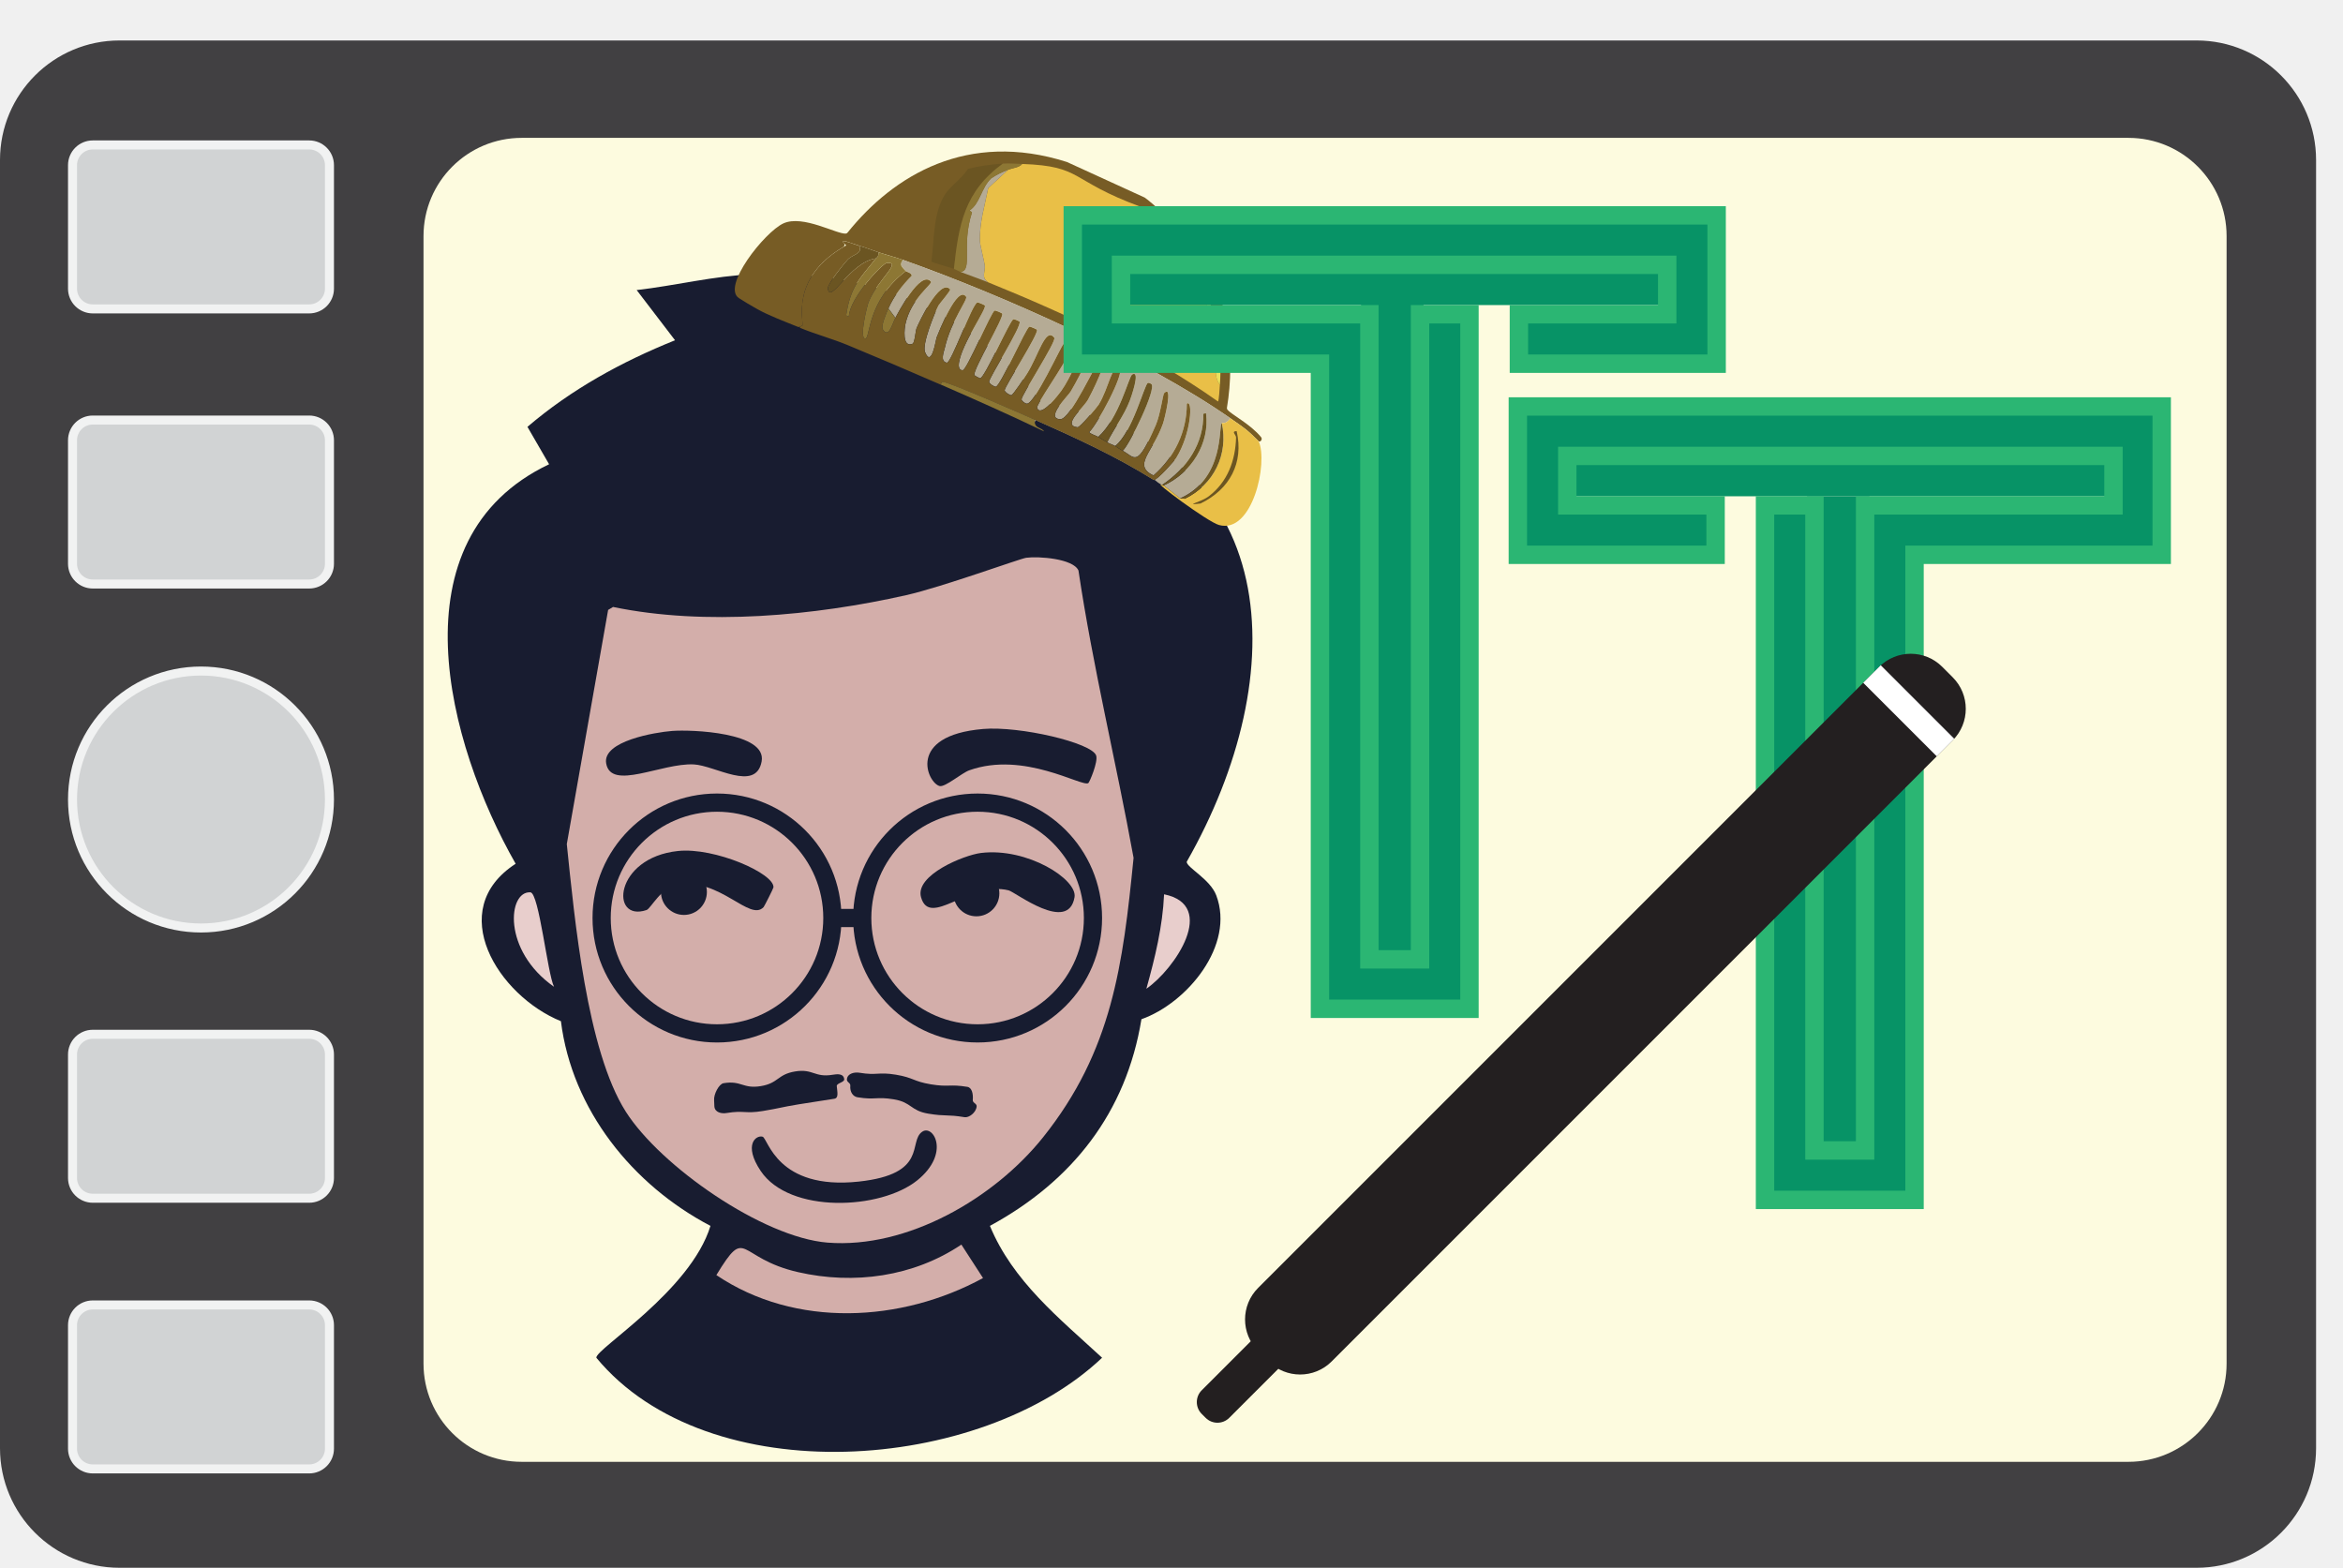
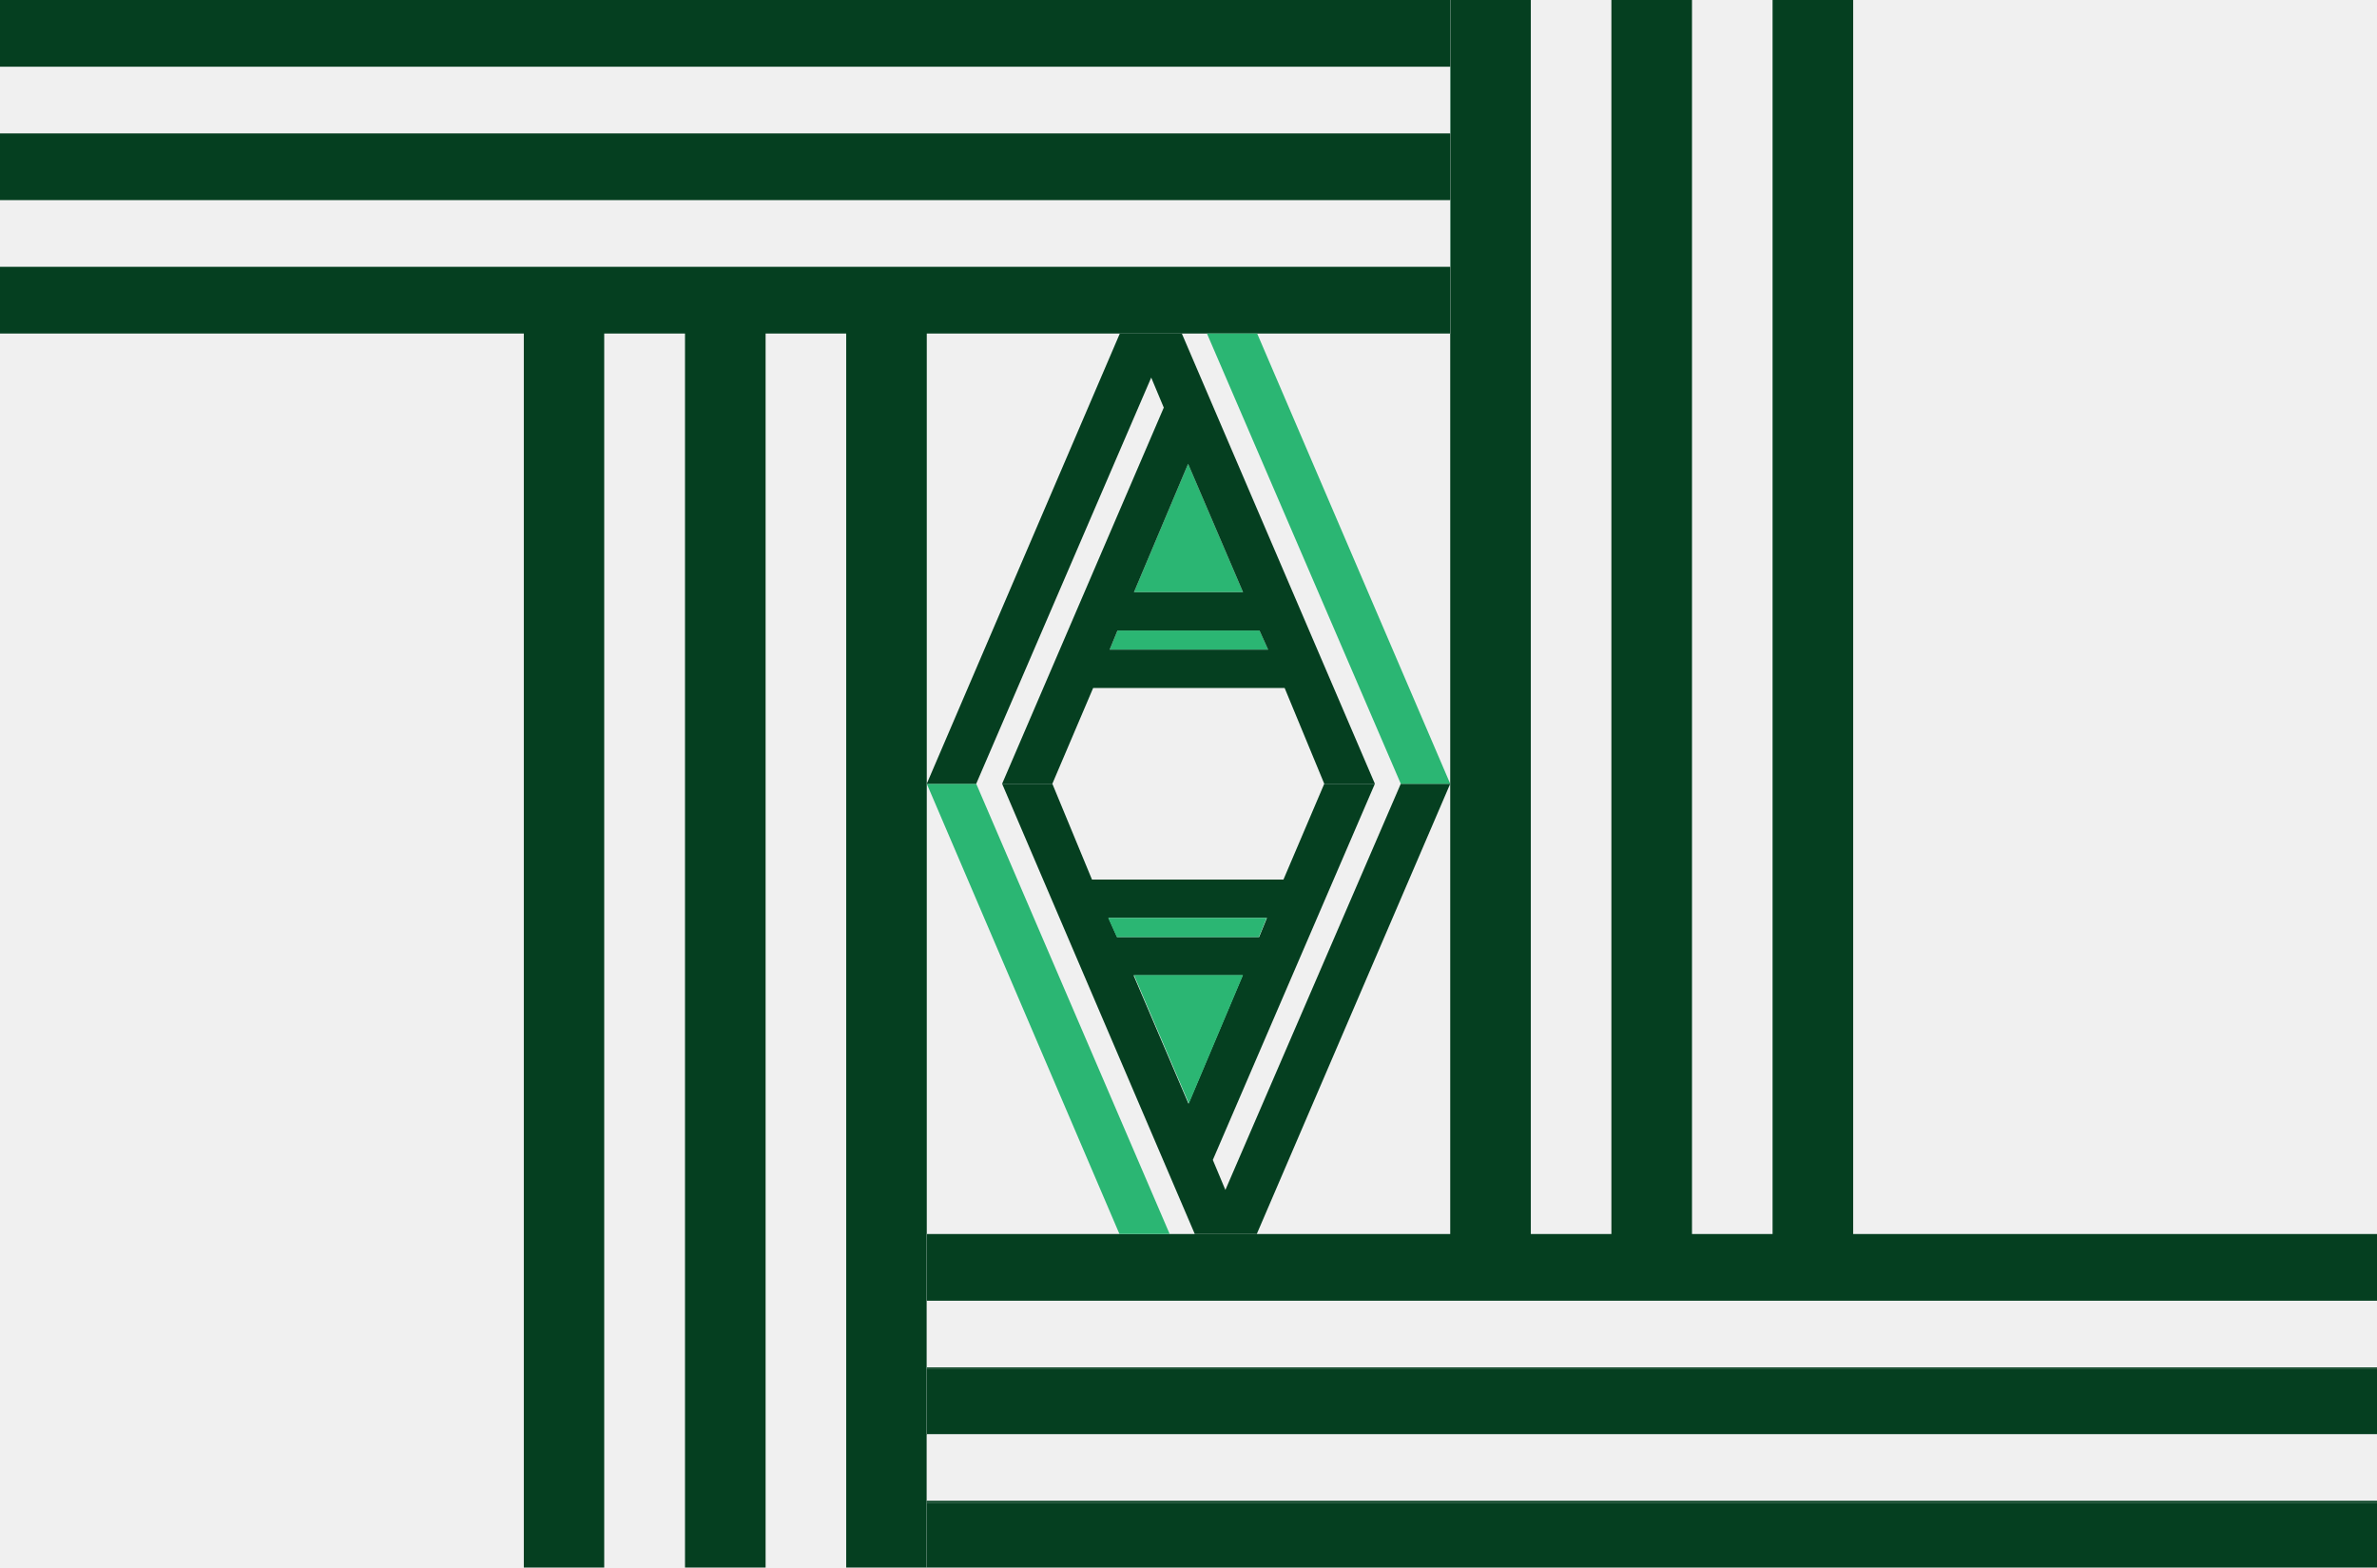
- <svg xmlns="http://www.w3.org/2000/svg" id="Layer_1" data-name="Layer 1" viewBox="0 0 1655.93 1107.97">
+ <svg xmlns="http://www.w3.org/2000/svg" id="Layer_2" data-name="Layer 2" viewBox="0 0 1633.29 1077">
  <defs>
    <style>
      .cls-1 {
-         stroke: #2bb673;
-         stroke-width: 13px;
+         fill: none;
      }

      .cls-1, .cls-2, .cls-3, .cls-4 {
-         stroke-miterlimit: 10;
-       }
- 
-       .cls-1, .cls-5 {
-         fill: #079366;
+         stroke-width: 0px;
      }

      .cls-2 {
-         fill: #d1d3d4;
-         stroke: #f1f2f2;
-         stroke-width: 6.37px;
+         fill: #2bb673;
      }

      .cls-3 {
-         stroke-width: 12.86px;
-       }
- 
-       .cls-3, .cls-4 {
-         fill: none;
-         stroke: #171c30;
+         fill: #053f20;
      }

      .cls-4 {
-         stroke-width: 12.87px;
-       }
- 
-       .cls-6 {
-         fill: #775c25;
-       }
- 
-       .cls-6, .cls-7, .cls-5, .cls-8, .cls-9, .cls-10, .cls-11, .cls-12, .cls-13, .cls-14, .cls-15, .cls-16, .cls-17, .cls-18 {
-         stroke-width: 0px;
-       }
- 
-       .cls-7 {
-         fill: #181c30;
-       }
- 
-       .cls-8 {
-         fill: #414042;
-       }
- 
-       .cls-9 {
-         fill: #231f20;
-       }
- 
-       .cls-10 {
-         fill: #d3aeaa;
-       }
- 
-       .cls-11 {
-         fill: #b5ab95;
-       }
- 
-       .cls-12 {
-         fill: #8d7734;
-       }
- 
-       .cls-13 {
-         fill: #6b5522;
-       }
- 
-       .cls-14 {
-         fill: #fdfbdf;
-       }
- 
-       .cls-15 {
-         fill: #fff;
-       }
- 
-       .cls-16 {
-         fill: #e9bf47;
-       }
- 
-       .cls-17 {
-         fill: #ebdf5c;
-       }
- 
-       .cls-18 {
-         fill: #e8cecc;
+         fill: #006838;
      }
    </style>
  </defs>
-   <rect class="cls-8" y="28.6" width="1636.9" height="1079.38" rx="84.49" ry="84.49" />
-   <rect class="cls-14" x="299.32" y="97.43" width="1274.34" height="935.68" rx="69.41" ry="69.41" />
-   <path class="cls-7" d="m532.03,193.9c83.53-3.15,152.71,23.82,204.45,90.4,173.29,33.89,177.44,192.81,102.23,324.76-.14,3.95,16.5,12.2,20.86,23.64,13.43,35.21-20.45,76.14-52.85,87.62-10.8,66-48.84,114.37-107.09,146.04,16.15,39.09,49.2,65.46,79.28,93.19-85.83,81.47-278.33,95.66-357.45,0-.64-6.2,66.6-47.15,80.67-93.19-54.95-28.77-97.86-81.97-105.7-144.65-44.32-18.05-82.46-78.55-31.99-111.27-48.23-84.57-87.33-229.53,23.64-282.34q-7.65-13.21-15.3-26.43c31.11-26.58,66.49-45.97,104.31-61.2q-13.56-17.73-27.12-35.47c27.06-3.08,54.83-10.1,82.06-11.13Z" />
  <g>
-     <g>
-       <path class="cls-6" d="m808.97,139.6c4.58,2.91,26.68,23.3,31.02,28.34,29.16,33.79,33.1,85.48,27.16,120.19-.08.48.01.98.32,1.36,2.85,3.57,16.22,10.15,23.84,19.49,1.03,1.27-.08,3.45-1.64,2.96-.03,0-.05-.02-.07-.05-8.59-8.58-10.02-9.31-20-16.25-60.68-42.27-161.02-87.07-231.5-111.98-5.58-1.97-11.44-3.47-17.05-5.32-4.75-1.56-8.73-3.22-13.88-4.71-4.02-1.17-14.46-5.61-10.81-1.86.81.83.6,2.22-.39,2.81-37.82,22.34-27.63,52.57-28.88,55.65-.03.07-.79.02-1.31.43-.55.43-1.25.59-1.89.33-9.18-3.74-20.36-7.87-28.64-12.52q-7.72-4.34-13.02-7.79c-12.42-8.09,18.17-46.71,31.43-52.8,13.82-6.34,37.99,7.9,44.21,7.19.45-.05.84-.31,1.12-.66,32.69-40.66,84.83-72.26,155.08-49.92" />
-       <g>
-         <path class="cls-16" d="m851.21,201.85c-3.49-1.91-.54,1.12-1.83,3.93,7.54,18.76,8.06,35.95,10.31,54.37.08.69-1.92,5.1,2.45,12.01-.13,1.48-.64,11.57-1.35,11.55-49.73-35.11-105.59-61.09-162.34-84.17-5.33-3.5-1.89-7.39-2.45-12.01-.37-3.03-3.39-14.49-3.45-17.26-.31-13.21,3.46-24.85,5.86-37.29q7.04-6.51,14.09-13.02c2.96-1.18,7.92-1.51,9.93-4.08,43.38,1.53,32.68,11.53,84.04,30.37,24.45,19.57,35.03,30.01,44.75,55.6Z" />
-         <path class="cls-13" d="m674.18,190.01c-1.94-.75-15.64-4.56-15.94-5.23,2.13-15.32,1.15-32.12,8.57-45.59,4.29-7.79,12.67-12.33,17.25-19.81,7.91-2.06,16.1-3.18,24.7-3.74-27.26,19.79-31.2,43.29-34.58,74.38Z" />
-         <path class="cls-11" d="m698.44,199.55c-6.49-2.64-13.04-4.83-19.54-7.35,8.89-1.32.35-18.2,8.02-41.94.19-.59-1.77-1.02-1.56-1.59,7.31-4.91,8.11-15.84,15.08-22.56,3.71-2.57,7.61-4.38,12.04-6.14q-7.04,6.51-14.09,13.02c-2.4,12.44-6.17,24.08-5.86,37.29.07,2.77,3.09,14.23,3.45,17.26.56,4.62-2.87,8.52,2.45,12.01Z" />
-         <path class="cls-12" d="m722.42,115.88c-2.01,2.57-6.97,2.9-9.93,4.08-4.43,1.76-8.33,3.57-12.04,6.14-6.97,6.72-7.78,17.65-15.08,22.56-.22.57,1.75,1,1.56,1.59-7.67,23.74.87,40.61-8.02,41.94-1.6-.62-3.12-1.58-4.72-2.19,3.38-31.09,7.32-54.59,34.58-74.38,4.6-.3,8.98.1,13.66.26Z" />
-         <path class="cls-17" d="m851.21,201.85c8.28,21.78,12.75,49.27,10.93,70.32-4.37-6.91-2.37-11.32-2.45-12.01-2.25-18.42-2.77-35.61-10.31-54.37,1.29-2.82-1.66-5.84,1.83-3.93Z" />
-       </g>
-     </g>
-     <g>
-       <path class="cls-11" d="m869.59,295.64c-3.5,4.71-5.86,3.03-6.1,3.25-2.43,2.16,2.37,39.07-29.38,53.32-.7-.28-9.08-7.48-11.89-9.01,19.94-9.05,32.95-30.06,30.13-51.23l-1.91.41c.36,21.08-11.58,38.62-29.16,50.37-8.19-4.02-10.65-12.36-18.56-12.53-23.7-12.84-44.03-23.6-68.52-35.34-1.47-2.88-3.76,8.08-2.82,1.72,28.86,12.8,57.31,25.82,84.1,42.58,2.38.22,14.53-13.44,15.89-15.66,10.69-17.42,11.9-41.77,7.46-38.28,0,19.91-8.74,37.8-23.61,50.78-15.12-7.39-.39-16.19,6.8-36.85.95-2.72,7.36-27.99.76-21.39-.84.84-2.68,15.14-5.87,22.5-13.5,31.13-14.6,23.02-23.41,18.25,4.92-4.34,24.24-44.29,20.2-47.15-.6-.42-1.91-1.07-2.53-.74-2.41,1.3-10.88,35.01-23,44.54-1.78-.98-3.97-1.62-5.66-2.63,5-10.06,11.97-18.95,16.02-29.52.42-1.11,8.02-21.91,1.65-18.37-2.38,1.33-9.01,30.5-23.95,44.1-1.41-.89-6.06-2.28-6.44-3.43,5.33-4.7,25.4-41.76,21.59-45.2-5.03-4.54-7.62,14.07-14.83,25.72-1.25,2.02-13.35,16.26-14.95,16.1-11.36-1.14,3.85-13.35,7.4-19.61,1.28-2.25,16.82-31.95,8.53-28.22-2.55,1.15-20.79,42.45-28.19,42.12-11.01-.49,5.64-16.61,7.4-19.61,1.02-1.74,19.33-32.59,8.53-28.22-1.64.66-8.47,18.49-15.19,27.73-1.54,2.12-14.63,19.56-17.09,12.06-.8-2.43,19.26-30.21,23.06-39.73,2.7-6.78-3.06-6.66-4.33-5.49-1.89,1.73-20.55,42.66-25.97,42.29-1.24-.09-3.59-1.75-3.75-3.05-.31-2.61,24.95-41.19,23.14-43.6-6.08-8.13-11.29,12.79-19.27,25.4-1.21,1.91-9.95,15.32-11.12,15.27-1.07-.04-4.62-2.05-4.69-3.49-.13-2.54,24.59-40.51,22.81-42.89-.17-.22-4.6-2.36-5.36-2.06-2.52,1.02-20.49,42.17-23.75,42.45-.91.08-4.53-2.03-4.69-3.49-.28-2.52,23.52-39.81,21.53-42.61-.15-.21-3.66-1.92-4.41-1.62-2.47,1-20.26,41.47-23.42,41.73-.26.02-3.83-1.56-4.08-2.33-1.2-3.67,21.39-41.15,19.65-43.49-.17-.22-4.6-2.36-5.36-2.06-2.47,1-19.6,41.89-22.48,42.17-3.17.31-2.98-3.61-2.75-5.19,2-13.59,19.94-38.45,18.32-40.63-.17-.22-4.6-2.36-5.36-2.06-3.8,1.54-18.5,43.17-21.53,42.61-4.96-.91-2.06-7.56-1.37-10.64,4.27-18.9,16.41-34.13,15.04-36.06-6.18-8.75-19.56,25.61-20.93,28.97-.48,1.18-3.44,21.97-8.15,10.13-2.2-5.53,6.75-27.53,9.58-32.95.71-1.35,8.9-10.63,8.18-11.42-7.29-8.05-22.17,23.7-23.76,27.66-.66,1.64-1.3,10.3-2.77,10.89-7.81,3.15-5.48-11.97-5.12-13.69,3.95-18.55,19.54-28.62,18.1-30.29-7.37-8.56-23.5,22.56-25.15,25.71q-2.47-3.32-4.95-6.65c3.81-8.63,9.66-16.31,16.52-23.2,0-2-3.73-2.72-4.22-3.27-3.03-3.37-4.65-4.18-2.06-7.92,70.49,24.91,170.82,69.71,231.5,111.98Z" />
-       <path class="cls-6" d="m607.17,173.64c2.9,5.84-4.41,6-7.99,9.77-2.83,2.98-14.45,17.51-14.08,20.42,1.51,12.04,15.55-18.65,33.96-21.18-11.49,14.37-17.93,19.86-21.01,40.25l1.89.88c.36-13.03,23.77-37.71,26.84-37.97,11.21-.94-6.46,11.52-12.97,27.89-.71,1.78-6.97,26.05-2.12,25.54,3.36-.35,1.16-26.89,28.47-47.65.49.54,4.22,1.27,4.22,3.27-6.86,6.89-12.72,14.57-16.52,23.2-1.13,2.56-5.42,12.34-3.96,14.69,4.2,6.75,6.6-3.66,8.9-8.04,1.65-3.14,17.79-34.26,25.15-25.71,1.44,1.67-14.15,11.74-18.1,30.29-.37,1.72-2.7,16.84,5.12,13.69,1.46-.59,2.1-9.25,2.77-10.89,1.6-3.96,16.47-35.71,23.76-27.66.72.79-7.47,10.07-8.18,11.42-2.83,5.42-11.78,27.42-9.58,32.95,4.71,11.85,7.67-8.95,8.15-10.13,1.38-3.37,14.75-37.72,20.93-28.97,1.37,1.94-10.77,17.17-15.04,36.06-.7,3.08-3.59,9.73,1.37,10.64,3.03.55,17.73-41.08,21.53-42.61.76-.31,5.19,1.83,5.36,2.06,1.63,2.18-16.31,27.03-18.32,40.63-.23,1.58-.42,5.51,2.75,5.19,2.87-.28,20-41.17,22.48-42.17.76-.31,5.19,1.83,5.36,2.06,1.74,2.34-20.84,39.82-19.65,43.49.25.77,3.82,2.35,4.08,2.33,3.16-.26,20.95-40.73,23.42-41.73.76-.31,4.26,1.41,4.41,1.62,1.99,2.8-21.81,40.09-21.53,42.61.16,1.46,3.78,3.56,4.69,3.49,3.26-.28,21.24-41.43,23.75-42.45.76-.31,5.19,1.83,5.36,2.06,1.78,2.38-22.94,40.34-22.81,42.89.07,1.43,3.62,3.45,4.69,3.49,1.17.04,9.91-13.37,11.12-15.27,7.98-12.61,13.19-33.53,19.27-25.4,1.8,2.41-23.46,41-23.14,43.6.16,1.29,2.51,2.96,3.75,3.05,5.42.37,24.08-40.56,25.97-42.29,1.27-1.17,7.04-1.28,4.33,5.49-3.8,9.52-23.86,37.29-23.06,39.73,2.46,7.5,15.54-9.94,17.09-12.06,6.72-9.24,13.55-27.07,15.19-27.73,10.8-4.37-7.51,26.48-8.53,28.22-1.76,3-18.4,19.12-7.4,19.61,7.41.33,25.64-40.98,28.19-42.12,8.29-3.73-7.25,25.97-8.53,28.22-3.55,6.26-18.75,18.47-7.4,19.61,1.59.16,13.7-14.08,14.95-16.1,7.21-11.65,9.79-30.26,14.83-25.72,3.81,3.43-16.26,40.49-21.59,45.2.38,1.15,5.03,2.54,6.44,3.43,1.98,1.25,4.23,2.56,6.28,3.79,1.69,1.02,3.89,1.66,5.66,2.63,1.21.66,2.35,1.74,5.33,3.35,8.81,4.77,9.91,12.88,23.41-18.25,3.19-7.36,5.03-21.66,5.87-22.5,6.6-6.6.19,18.67-.76,21.39-7.19,20.66-21.92,29.46-6.8,36.85,14.86-12.98,23.6-30.87,23.61-50.78,4.43-3.49,3.23,20.86-7.46,38.28-1.36,2.22-13.51,15.88-15.89,15.66-26.8-16.76-55.24-29.78-84.1-42.58-9.54-4.23-59.93-26.36-65.05-26.76-1.01-.08-1.08,1.33-1.47,1.93-21.79-9.48-43.71-18.84-65.66-27.92-11.01-4.55-22.9-7.74-33.9-12.28.12-1.4,1.73-1.24,1.78-1.35,1.27-3.14-9.32-34.45,31.04-56.89-7.81-6.35,4.58-1,9.05.29Z" />
-       <path class="cls-12" d="m638.09,183.67c-2.59,3.73-.97,4.55,2.06,7.92-27.31,20.76-25.11,47.3-28.47,47.65-4.85.5,1.41-23.76,2.12-25.54,6.51-16.37,24.17-28.83,12.97-27.89-3.07.26-26.48,24.94-26.84,37.97l-1.89-.88c3.08-20.39,9.52-25.88,21.01-40.25.63-.79,1.64-.57,2-4.29,5.61,1.85,11.46,3.34,17.05,5.32Z" />
-       <path class="cls-13" d="m621.05,178.35c-.35,3.72-1.37,3.51-2,4.29-18.4,2.53-32.45,33.22-33.96,21.18-.36-2.9,11.25-17.43,14.08-20.42,3.58-3.77,10.89-3.93,7.99-9.77,5.15,1.5,9.13,3.15,13.88,4.71Z" />
-       <path class="cls-12" d="m731.38,296.62c-.94,6.36,5.03,5.36,6.5,8.24-24.02-11.51-48.61-22.45-73.02-33.08.39-.6.46-2.01,1.47-1.93,5.12.4,55.5,22.53,65.05,26.76Z" />
-       <path class="cls-13" d="m782.51,312.57c-2.04-1.23-4.3-2.54-6.28-3.79,14.94-13.59,21.56-42.77,23.95-44.1,6.37-3.54-1.23,17.26-1.65,18.37-4.05,10.57-11.02,19.46-16.02,29.52Z" />
-       <path class="cls-13" d="m793.51,318.55c-2.98-1.61-4.12-2.68-5.33-3.35,12.13-9.53,20.6-43.24,23-44.54.62-.33,1.93.32,2.53.74,4.04,2.86-15.27,42.8-20.2,47.15Z" />
-       <path class="cls-13" d="m822.23,343.21c-.3-.16-.63-.29-.94-.44,17.58-11.76,29.52-29.3,29.16-50.37l1.91-.41c2.82,21.17-10.19,42.18-30.13,51.23Z" />
-       <path class="cls-12" d="m632.8,224.69c-2.3,4.37-4.7,14.79-8.9,8.04-1.46-2.35,2.83-12.12,3.96-14.69q2.47,3.32,4.95,6.65Z" />
-       <g>
-         <path class="cls-16" d="m889.59,311.9c6.8,15.08-4.39,65.7-28.07,59.14-8.1-2.24-48.42-32.29-40.24-28.28.31.15.64.27.94.44,2.8,1.53,11.18,8.73,11.89,9.01l3.33.24c20.51-10.01,30.92-31.35,26.05-53.56.25-.22,2.6,1.46,6.1-3.25,9.98,6.95,11.41,7.68,20,16.25Z" />
-         <path class="cls-13" d="m863.49,298.89c4.87,22.21-5.54,43.55-26.05,53.56l-3.33-.24c31.75-14.24,26.94-51.15,29.38-53.32Z" />
-         <path class="cls-13" d="m874.01,304.66c5.15,22.54-4.91,41.15-25.52,51.19-12.45,1.48.06-.73,5.82-5.12,13.29-10.12,18.82-25.23,19.29-41.48.06-2.13-3.76-4.37.41-4.59Z" />
-       </g>
-     </g>
-   </g>
-   <path class="cls-10" d="m679.46,879.59q7.65,11.82,15.3,23.64c-57.7,31.45-132.66,35.55-188.46-2.09,21.84-35.82,14.01-12.1,57.72-2.09,39.48,9.04,81.61,3.27,115.44-19.47Z" />
-   <path class="cls-18" d="m822.72,632.02c38.08,7.8,7.64,52.83-12.52,66.76,6.13-21.99,11.5-43.9,12.52-66.76Z" />
-   <path class="cls-18" d="m374.87,630.63c6.1.4,12.05,57.44,16.69,66.76-36.72-25.72-32.63-67.79-16.69-66.76Z" />
-   <g>
-     <path class="cls-10" d="m725.36,394.18c8.6-1.15,33.19.56,36.86,9.04,10.17,68.24,26.65,135.31,38.94,203.06-7.54,75.66-15.09,136.31-63.98,197.5-34.49,43.17-96,78.89-152.3,74.41-45.75-3.64-117.97-53.88-142.56-92.49-27.65-43.42-36.25-136.48-41.73-189.15q14.6-82.75,29.21-165.51,1.74-1.04,3.48-2.09c65.09,13.51,142.53,6.25,207.24-8.35,25.44-5.74,80.44-25.84,84.84-26.43Z" />
-     <g>
-       <path class="cls-7" d="m651.8,799.81c7.87-5.42,20.11,15.32-3.53,34.38-25.9,20.87-90.24,23.74-110.62-6.61-12.57-18.73-3.16-25.58,1.32-24.24,3.87,1.16,10.09,37.92,67.87,31.73,49.57-5.31,34.74-28.22,44.95-35.26Z" />
-       <path class="cls-7" d="m694.76,515.19c25.86-2.21,76.97,9.72,79.97,18.78,1.46,4.4-4.7,18.91-5.56,19.47-4.52,2.93-45.49-22.86-84.15-9.04-5.24,1.87-16.99,12.01-20.86,11.13-8.55-1.96-23.99-35.67,30.6-40.33Z" />
-       <path class="cls-7" d="m693.37,602.81c32.71-3.96,68.23,18.68,66.06,31.29-4.41,25.75-41.81-3.67-46.59-4.87-27.55-6.88-55.68,26.87-61.89,4.87-4.42-15.66,30.47-29.85,42.42-31.29Z" />
-       <path class="cls-7" d="m479.18,601.42c26.01-2.73,68.3,15.97,67.46,25.73-.07.77-6.42,13.34-6.95,13.91-9.82,10.55-30.51-20.6-60.5-15.99-11.93,1.83-19.14,17.03-22.25,18.08-26.03,8.8-22.96-36.97,22.25-41.73Z" />
-       <path class="cls-7" d="m475.01,516.58c13.66-1.07,67.09.96,63.28,21.56-4.05,21.91-32.98,2.81-47.98,2.09-22.73-1.1-58.46,18.8-61.89-.7-2.79-15.82,34.74-22.02,46.59-22.95Z" />
-     </g>
-   </g>
-   <circle class="cls-7" cx="690.07" cy="631.35" r="16.23" />
-   <circle class="cls-7" cx="483.37" cy="630.38" r="16.23" />
-   <g>
-     <circle class="cls-4" cx="506.75" cy="648.78" r="81.54" />
-     <circle class="cls-3" cx="690.93" cy="648.78" r="81.54" />
-     <line class="cls-3" x1="585.37" y1="648.78" x2="612.84" y2="648.78" />
+     <polygon class="cls-3" points="636.55 940.27 636.55 939.51 636.55 893.68 636.55 847.85 636.81 847.85 636.81 538.5 636.81 229.15 769.46 229.15 812.06 229.15 829.32 229.15 863.83 229.15 996.48 229.15 996.48 183.32 0 183.32 0 229.15 132.01 229.15 166.49 229.15 183.73 229.15 226.3 229.15 359.93 229.15 359.93 1077 415.31 1077 415.31 1077 415.17 1077 415.17 229.15 470.55 229.15 470.55 229.15 470.68 229.15 470.68 1077 526.06 1077 526.06 229.15 581.44 229.15 581.44 1077 636.55 1077 636.55 1032.69 636.55 1031.17 636.55 986.1 636.81 986.1 636.81 985.34 636.55 985.34 636.55 940.27" />
+     <rect class="cls-3" x="0" y="91.66" width="996.48" height="45.83" />
+     <rect class="cls-3" x="0" y="0" width="996.48" height="45.83" />
+     <rect class="cls-3" x="996.48" y="91.66" width=".26" height="45.83" />
+     <rect class="cls-3" x="996.48" y="0" width=".26" height="45.83" />
+     <rect class="cls-3" x="996.48" y="183.32" width=".26" height="45.83" />
+     <rect class="cls-4" x="996.48" y="137.49" width=".26" height="45.83" />
+     <rect class="cls-4" x="996.48" y="45.83" width=".26" height="45.83" />
  </g>
  <g>
-     <path class="cls-7" d="m681.66,789.54c-12.65-2.09-12.93-.4-25.58-2.49-12.65-2.09-11.67-8.02-24.32-10.11-12.65-2.09-13.1.61-25.75-1.48-3.2-.53-5.44-3.81-5.05-8.14.2-2.15-2.59-2.41-2.39-4.56.39-4.33,5.61-5.16,8.81-4.63,12.65,2.09,13.11-.71,25.76,1.38,12.65,2.09,12.21,4.74,24.86,6.83,12.65,2.09,13.05-.32,25.7,1.77,3.2.53,4.2,4.93,3.81,9.26-.2,2.15,2.93,2.44,2.74,4.59-.39,4.33-5.4,8.12-8.6,7.59Z" />
-     <path class="cls-7" d="m513.35,786.63c12.65-2.09,13.1.64,25.75-1.45,12.65-2.09,12.57-2.61,25.22-4.7s12.69-1.87,25.34-3.96c3.2-.53,2.12-4.59,1.73-8.92-.2-2.15,5.46-2.67,5.26-4.82-.39-4.33-5.09-3.73-8.3-3.2-12.65,2.09-13.73-4.45-26.38-2.36s-11.63,8.28-24.28,10.37-13.68-4.16-26.34-2.06c-3.2.53-7.04,7.8-6.65,12.13.2,2.15,0,2.17.19,4.33.39,4.33,5.24,5.17,8.45,4.64Z" />
-   </g>
-   <circle class="cls-2" cx="142.05" cy="565.04" r="90.8" />
-   <rect class="cls-2" x="51.25" y="730.95" width="181.6" height="115.88" rx="14.32" ry="14.32" />
-   <rect class="cls-2" x="51.25" y="922.24" width="181.6" height="115.88" rx="14.32" ry="14.32" />
-   <rect class="cls-2" x="51.25" y="296.86" width="181.6" height="115.88" rx="14.32" ry="14.32" />
-   <rect class="cls-2" x="51.25" y="102.43" width="181.6" height="115.88" rx="14.32" ry="14.32" />
-   <rect class="cls-5" x="788.18" y="177.73" width="391.63" height="37.87" />
-   <rect class="cls-5" x="1103.39" y="315.13" width="391.63" height="35.59" />
-   <rect class="cls-5" x="748.19" y="422.52" width="471.6" height="44.14" transform="translate(1428.59 -539.4) rotate(90)" />
-   <rect class="cls-5" x="1062.66" y="565.19" width="473.09" height="44.14" transform="translate(1886.47 -711.94) rotate(90)" />
-   <g>
-     <path class="cls-1" d="m1073.5,257.04v-34.94h104.81v-34.94h-386.03v34.94h175.54v455.9h35.79V222.1h34.94v490.84h-105.67v-455.9h-174.69v-104.82h455.05v104.82h-139.75Z" />
-     <path class="cls-1" d="m1072.75,392.09v-104.82h455.05v104.82h-174.69v455.9h-105.67v-490.84h34.94v455.9h35.79v-455.9h175.54v-34.94h-386.03v34.94h104.82v34.94h-139.75Z" />
+     <rect class="cls-3" x="636.81" y="1032.69" width="996.48" height="44.31" />
+     <polygon class="cls-3" points="1457.36 847.85 1440.12 847.85 1405.64 847.85 1273.36 847.85 1273.36 706.54 1273.36 0 1217.98 0 1217.98 847.85 1217.92 847.85 1162.67 847.85 1162.61 847.85 1162.61 0 1107.23 0 1107.23 847.85 1051.99 847.85 1051.86 847.85 1051.86 0 996.74 0 996.74 45.83 996.74 91.66 996.74 137.49 996.74 183.32 996.48 183.32 996.48 183.32 996.74 183.32 996.74 229.15 996.48 229.15 996.48 847.85 863.56 847.85 820.96 847.85 803.71 847.85 769.2 847.85 636.81 847.85 636.81 893.68 1633.29 893.68 1633.29 847.85 1499.93 847.85 1457.36 847.85" />
+     <rect class="cls-3" x="636.81" y="940.27" width="996.48" height="45.07" />
+     <rect class="cls-3" x="636.81" y="939.51" width="996.48" height=".76" />
+     <rect class="cls-3" x="636.55" y="940.27" width=".26" height="45.07" />
+     <rect class="cls-4" x="636.55" y="939.51" width=".26" height=".76" />
+     <rect class="cls-3" x="636.55" y="847.85" width=".26" height="45.83" />
+     <rect class="cls-3" x="636.55" y="1032.69" width=".26" height="44.31" />
+     <rect class="cls-3" x="636.55" y="1031.17" width="996.74" height="1.52" />
+     <rect class="cls-3" x="636.55" y="986.1" width=".26" height="45.07" />
+     <rect class="cls-3" x="636.55" y="893.68" width=".26" height="45.83" />
  </g>
  <g>
-     <rect class="cls-9" x="927.53" y="781.95" width="27.53" height="256.21" rx="11.8" ry="11.8" transform="translate(919.2 -399.05) rotate(45)" />
-     <rect class="cls-9" x="1097.89" y="374.82" width="73.49" height="683.78" rx="31.5" ry="31.5" transform="translate(839.12 -592.38) rotate(45)" />
-     <rect class="cls-15" x="1312.27" y="493.57" width="73.49" height="17.52" transform="translate(750.32 -806.77) rotate(45)" />
+     <polygon class="cls-1" points="996.48 538.5 996.48 538.5 863.56 847.85 996.48 847.85 996.48 229.15 863.83 229.15 996.48 538.5" />
+     <polygon class="cls-1" points="688.58 538.5 799.66 280.05 791.03 259.43 670.79 538.5 670.79 538.5 803.71 847.85 820.96 847.85 688.58 538.5 688.58 538.5" />
+     <polygon class="cls-1" points="636.81 229.15 636.81 538.5 769.46 229.15 636.81 229.15" />
+     <polygon class="cls-1" points="636.81 847.85 769.2 847.85 636.81 538.5 636.81 847.85" />
+     <polygon class="cls-1" points="751.13 472.68 723.09 538.5 723.09 538.5 750.32 604.32 881.89 604.32 909.93 538.5 882.7 472.68 751.13 472.68" />
+     <polygon class="cls-1" points="944.71 538.5 833.36 796.95 841.99 817.57 962.51 538.5 962.51 538.5 829.32 229.15 812.06 229.15 944.71 538.5 944.71 538.5" />
+     <polygon class="cls-1" points="870.57 630.65 761.65 630.65 767.58 643.81 865.18 643.81 870.57 630.65" />
+     <polygon class="cls-1" points="778.9 670.14 816.65 758.34 853.85 670.14 778.9 670.14" />
+     <path class="cls-3" d="m996.48,538.5h-33.97l-120.52,279.07-8.63-20.62,111.35-258.45h-34.78l-28.04,65.82h-131.57l-27.23-65.82h-34.51l132.38,309.35h42.6l132.92-309.35h0Zm-234.83,92.15h108.92l-5.39,13.16h-97.6l-5.93-13.16Zm55,127.69l-37.75-88.2h74.95l-37.21,88.2Z" />
+     <polygon class="cls-2" points="670.79 538.5 636.81 538.5 769.2 847.85 803.71 847.85 670.79 538.5 670.79 538.5" />
+     <polygon class="cls-2" points="762.46 446.35 871.38 446.35 865.45 433.19 767.85 433.19 762.46 446.35" />
+     <polygon class="cls-2" points="870.38 630.65 761.45 630.65 767.38 643.81 864.98 643.81 870.38 630.65" />
+     <polygon class="cls-2" points="854.12 406.86 816.38 318.66 779.17 406.86 854.12 406.86" />
+     <polygon class="cls-2" points="779.17 669.94 816.91 758.14 854.12 669.94 779.17 669.94" />
+     <path class="cls-3" d="m791.03,259.43l8.63,20.62-111.08,258.45h34.51l28.04-65.82h131.57l27.23,65.82h34.78l-132.65-309.35h-42.6l-132.66,309.35h33.98l120.24-279.07Zm80.34,186.93h-108.92l5.39-13.16h97.6l5.93,13.16Zm-55-127.69l37.75,88.2h-74.95l37.21-88.2Z" />
+     <polygon class="cls-2" points="962.51 538.5 996.48 538.5 863.83 229.15 829.32 229.15 962.51 538.5 962.51 538.5" />
  </g>
</svg>
